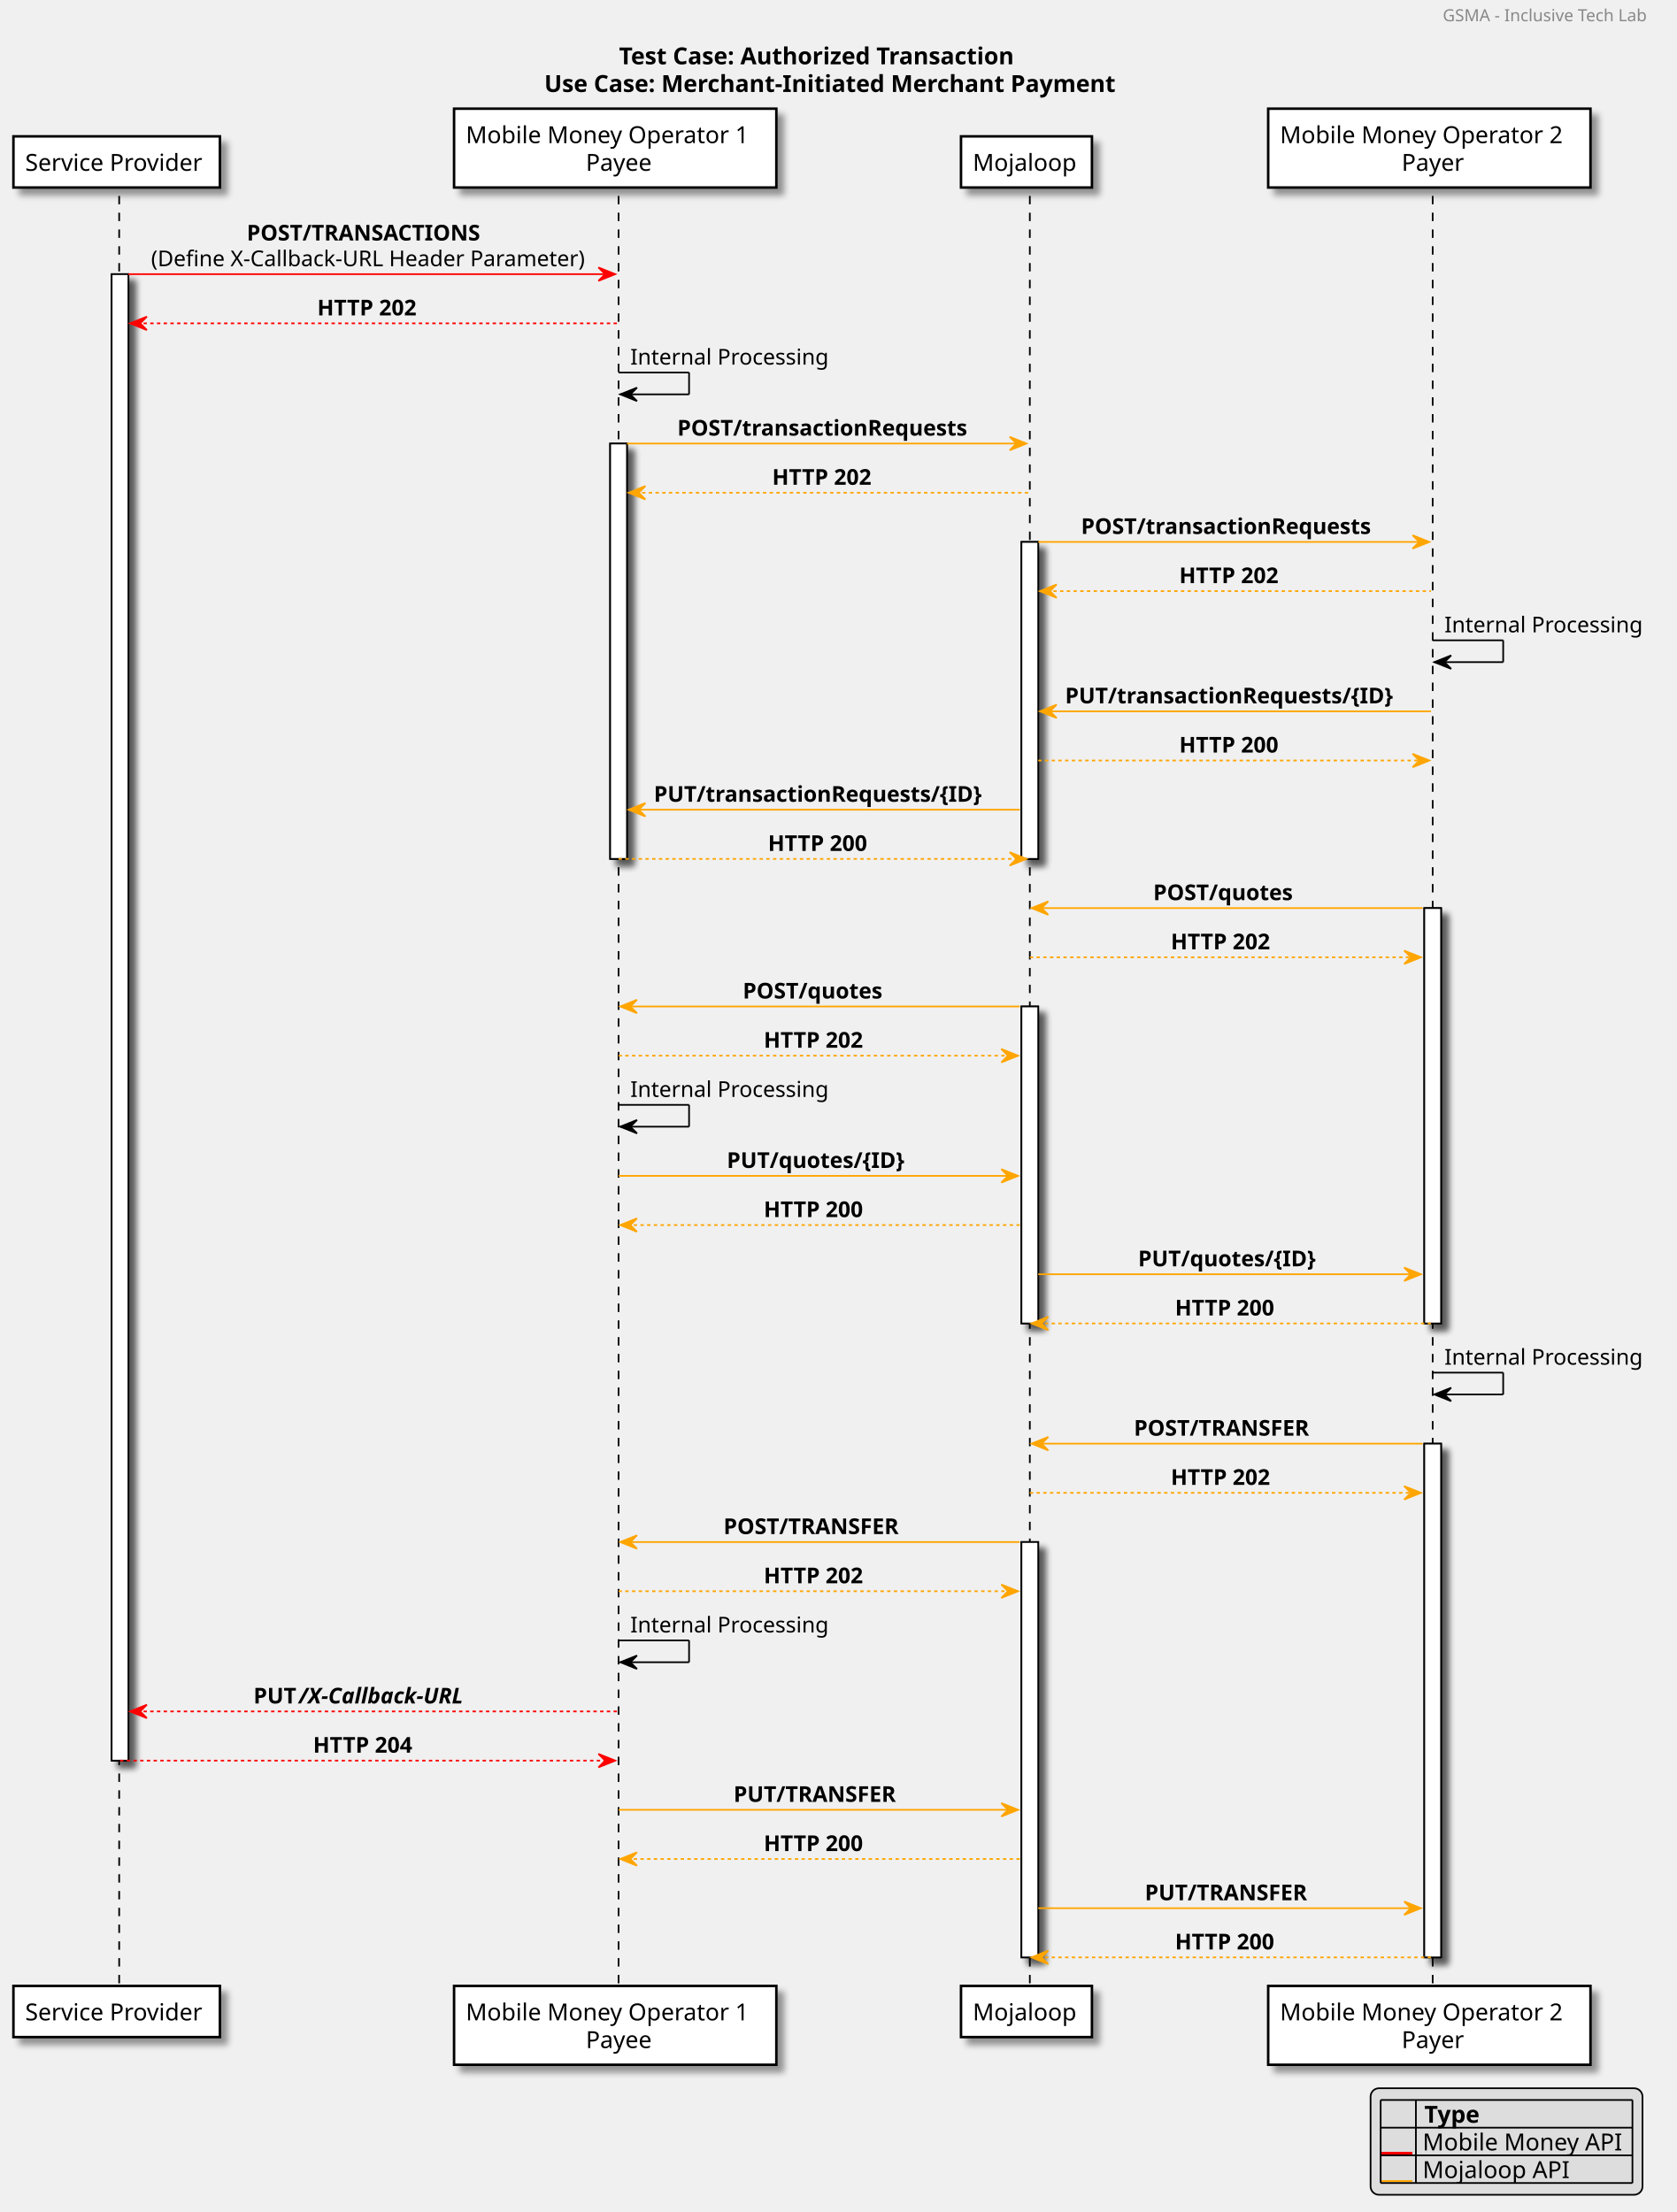
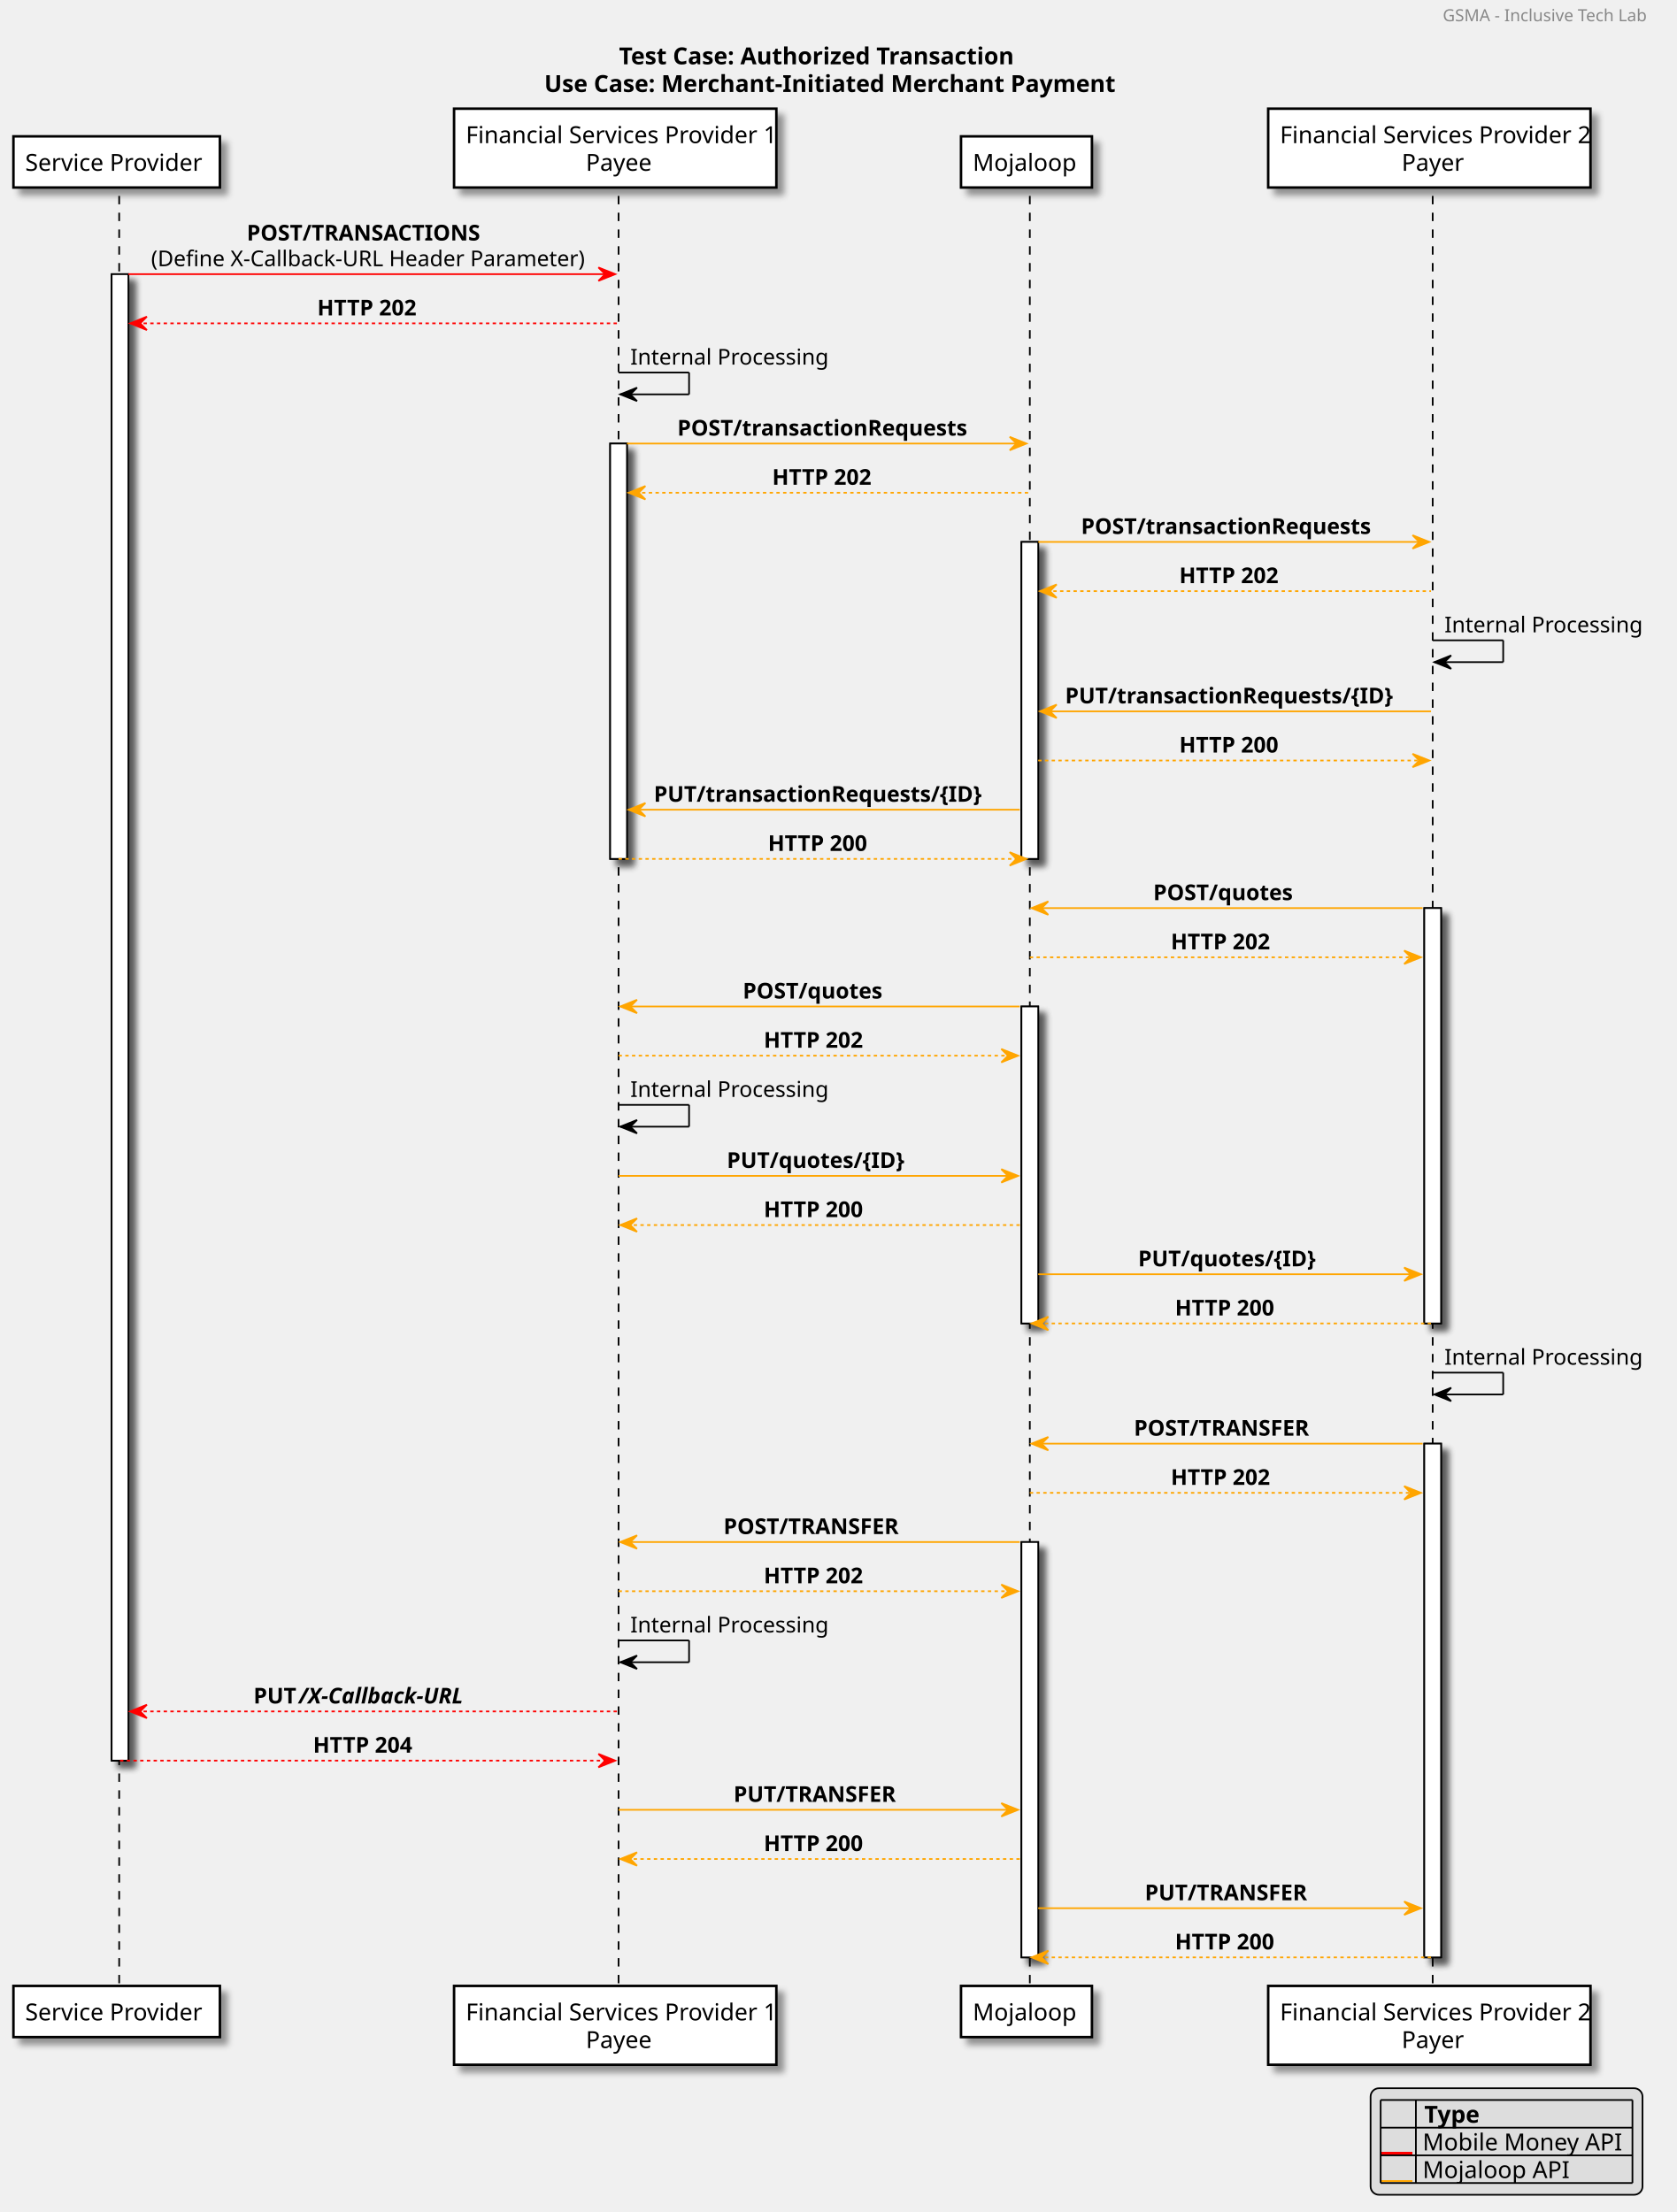
<svg xmlns="http://www.w3.org/2000/svg" contentScriptType="application/ecmascript" contentStyleType="text/css" height="1318px" preserveAspectRatio="none" style="width:999px;height:1318px;" version="1.1" viewBox="0 0 999 1318" width="999px" zoomAndPan="magnify">
  <defs>
    <filter height="300%" id="f1ekqvt15vr9ct" width="300%" x="-1" y="-1">
      <feGaussianBlur result="blurOut" stdDeviation="2.0" />
      <feColorMatrix in="blurOut" result="blurOut2" type="matrix" values="0 0 0 0 0 0 0 0 0 0 0 0 0 0 0 0 0 0 .4 0" />
      <feOffset dx="4.0" dy="4.0" in="blurOut2" result="blurOut3" />
      <feBlend in="SourceGraphic" in2="blurOut3" mode="normal" />
    </filter>
    <filter height="1" id="b1ekqvt15vr9ct0" width="1" x="0" y="0">
      <feFlood flood-color="#FF0000" result="flood" />
      <feComposite in="SourceGraphic" in2="flood" operator="over" />
    </filter>
    <filter height="1" id="b1ekqvt15vr9ct1" width="1" x="0" y="0">
      <feFlood flood-color="#FFA500" result="flood" />
      <feComposite in="SourceGraphic" in2="flood" operator="over" />
    </filter>
  </defs>
  <g>
    <text fill="#000000" font-family="sans-serif" font-size="14" font-weight="bold" lengthAdjust="spacingAndGlyphs" textLength="248" x="368.75" y="38.312">Test Case: Authorized Transaction</text>
    <text fill="#000000" font-family="sans-serif" font-size="14" font-weight="bold" lengthAdjust="spacingAndGlyphs" textLength="347" x="324.25" y="54.801">Use Case: Merchant-Initiated Merchant Payment</text>
    <rect fill="#FFFFFF" filter="url(#f1ekqvt15vr9ct)" height="885.695" style="stroke: #000000; stroke-width: 1.0;" width="10" x="66.5" y="163.352" />
    <rect fill="#FFFFFF" filter="url(#f1ekqvt15vr9ct)" height="247.484" style="stroke: #000000; stroke-width: 1.0;" width="10" x="363.5" y="264.283" />
    <rect fill="#FFFFFF" filter="url(#f1ekqvt15vr9ct)" height="188.863" style="stroke: #000000; stroke-width: 1.0;" width="10" x="608.5" y="322.904" />
    <rect fill="#FFFFFF" filter="url(#f1ekqvt15vr9ct)" height="188.863" style="stroke: #000000; stroke-width: 1.0;" width="10" x="608.5" y="599.699" />
    <rect fill="#FFFFFF" filter="url(#f1ekqvt15vr9ct)" height="247.484" style="stroke: #000000; stroke-width: 1.0;" width="10" x="608.5" y="918.805" />
    <rect fill="#FFFFFF" filter="url(#f1ekqvt15vr9ct)" height="247.484" style="stroke: #000000; stroke-width: 1.0;" width="10" x="848.5" y="541.078" />
    <rect fill="#FFFFFF" filter="url(#f1ekqvt15vr9ct)" height="306.106" style="stroke: #000000; stroke-width: 1.0;" width="10" x="848.5" y="860.184" />
    <line style="stroke: #000000; stroke-width: 1.0; stroke-dasharray: 5.0,5.0;" x1="71" x2="71" y1="116.731" y2="1184.289" />
    <line style="stroke: #000000; stroke-width: 1.0; stroke-dasharray: 5.0,5.0;" x1="368.5" x2="368.5" y1="116.731" y2="1184.289" />
    <line style="stroke: #000000; stroke-width: 1.0; stroke-dasharray: 5.0,5.0;" x1="613.5" x2="613.5" y1="116.731" y2="1184.289" />
    <line style="stroke: #000000; stroke-width: 1.0; stroke-dasharray: 5.0,5.0;" x1="853.5" x2="853.5" y1="116.731" y2="1184.289" />
    <rect fill="#FFFFFF" filter="url(#f1ekqvt15vr9ct)" height="30.488" style="stroke: #000000; stroke-width: 1.5;" width="123" x="8" y="81.242" />
    <text fill="#000000" font-family="sans-serif" font-size="14" lengthAdjust="spacingAndGlyphs" textLength="109" x="15" y="101.777">Service Provider</text>
    <rect fill="#FFFFFF" filter="url(#f1ekqvt15vr9ct)" height="30.488" style="stroke: #000000; stroke-width: 1.5;" width="123" x="8" y="1183.289" />
    <text fill="#000000" font-family="sans-serif" font-size="14" lengthAdjust="spacingAndGlyphs" textLength="109" x="15" y="1203.824">Service Provider</text>
    <rect fill="#FFFFFF" filter="url(#f1ekqvt15vr9ct)" height="46.977" style="stroke: #000000; stroke-width: 1.5;" width="192" x="270.5" y="64.754" />
-     <text fill="#000000" font-family="sans-serif" font-size="14" lengthAdjust="spacingAndGlyphs" textLength="174" x="277.5" y="85.289">Mobile Money Operator 1</text>
+     <text fill="#000000" font-family="sans-serif" font-size="14" lengthAdjust="spacingAndGlyphs" textLength="174" x="277.5" y="85.289">Financial Services Provider 1</text>
    <text fill="#000000" font-family="sans-serif" font-size="14" lengthAdjust="spacingAndGlyphs" textLength="39" x="349" y="101.777">Payee</text>
    <rect fill="#FFFFFF" filter="url(#f1ekqvt15vr9ct)" height="46.977" style="stroke: #000000; stroke-width: 1.5;" width="192" x="270.5" y="1183.289" />
-     <text fill="#000000" font-family="sans-serif" font-size="14" lengthAdjust="spacingAndGlyphs" textLength="174" x="277.5" y="1203.824">Mobile Money Operator 1</text>
+     <text fill="#000000" font-family="sans-serif" font-size="14" lengthAdjust="spacingAndGlyphs" textLength="174" x="277.5" y="1203.824">Financial Services Provider 1</text>
    <text fill="#000000" font-family="sans-serif" font-size="14" lengthAdjust="spacingAndGlyphs" textLength="39" x="349" y="1220.312">Payee</text>
    <rect fill="#FFFFFF" filter="url(#f1ekqvt15vr9ct)" height="30.488" style="stroke: #000000; stroke-width: 1.5;" width="78" x="572.5" y="81.242" />
    <text fill="#000000" font-family="sans-serif" font-size="14" lengthAdjust="spacingAndGlyphs" textLength="64" x="579.5" y="101.777">Mojaloop</text>
    <rect fill="#FFFFFF" filter="url(#f1ekqvt15vr9ct)" height="30.488" style="stroke: #000000; stroke-width: 1.5;" width="78" x="572.5" y="1183.289" />
    <text fill="#000000" font-family="sans-serif" font-size="14" lengthAdjust="spacingAndGlyphs" textLength="64" x="579.5" y="1203.824">Mojaloop</text>
    <rect fill="#FFFFFF" filter="url(#f1ekqvt15vr9ct)" height="46.977" style="stroke: #000000; stroke-width: 1.5;" width="192" x="755.5" y="64.754" />
-     <text fill="#000000" font-family="sans-serif" font-size="14" lengthAdjust="spacingAndGlyphs" textLength="174" x="762.5" y="85.289">Mobile Money Operator 2</text>
+     <text fill="#000000" font-family="sans-serif" font-size="14" lengthAdjust="spacingAndGlyphs" textLength="174" x="762.5" y="85.289">Financial Services Provider 2</text>
    <text fill="#000000" font-family="sans-serif" font-size="14" lengthAdjust="spacingAndGlyphs" textLength="37" x="835" y="101.777">Payer</text>
    <rect fill="#FFFFFF" filter="url(#f1ekqvt15vr9ct)" height="46.977" style="stroke: #000000; stroke-width: 1.5;" width="192" x="755.5" y="1183.289" />
-     <text fill="#000000" font-family="sans-serif" font-size="14" lengthAdjust="spacingAndGlyphs" textLength="174" x="762.5" y="1203.824">Mobile Money Operator 2</text>
+     <text fill="#000000" font-family="sans-serif" font-size="14" lengthAdjust="spacingAndGlyphs" textLength="174" x="762.5" y="1203.824">Financial Services Provider 2</text>
    <text fill="#000000" font-family="sans-serif" font-size="14" lengthAdjust="spacingAndGlyphs" textLength="37" x="835" y="1220.312">Payer</text>
    <rect fill="#FFFFFF" filter="url(#f1ekqvt15vr9ct)" height="885.695" style="stroke: #000000; stroke-width: 1.0;" width="10" x="66.5" y="163.352" />
    <rect fill="#FFFFFF" filter="url(#f1ekqvt15vr9ct)" height="247.484" style="stroke: #000000; stroke-width: 1.0;" width="10" x="363.5" y="264.283" />
    <rect fill="#FFFFFF" filter="url(#f1ekqvt15vr9ct)" height="188.863" style="stroke: #000000; stroke-width: 1.0;" width="10" x="608.5" y="322.904" />
    <rect fill="#FFFFFF" filter="url(#f1ekqvt15vr9ct)" height="188.863" style="stroke: #000000; stroke-width: 1.0;" width="10" x="608.5" y="599.699" />
    <rect fill="#FFFFFF" filter="url(#f1ekqvt15vr9ct)" height="247.484" style="stroke: #000000; stroke-width: 1.0;" width="10" x="608.5" y="918.805" />
    <rect fill="#FFFFFF" filter="url(#f1ekqvt15vr9ct)" height="247.484" style="stroke: #000000; stroke-width: 1.0;" width="10" x="848.5" y="541.078" />
    <rect fill="#FFFFFF" filter="url(#f1ekqvt15vr9ct)" height="306.106" style="stroke: #000000; stroke-width: 1.0;" width="10" x="848.5" y="860.184" />
    <polygon fill="#FF0000" points="356.5,159.352,366.5,163.352,356.5,167.352,360.5,163.352" style="stroke: #FF0000; stroke-width: 1.0;" />
    <line style="stroke: #FF0000; stroke-width: 1.0;" x1="76.5" x2="362.5" y1="163.352" y2="163.352" />
    <text fill="#000000" font-family="sans-serif" font-size="13" font-weight="bold" lengthAdjust="spacingAndGlyphs" textLength="147" x="147" y="143.299">POST/TRANSACTIONS</text>
    <text fill="#000000" font-family="sans-serif" font-size="13" lengthAdjust="spacingAndGlyphs" textLength="0" x="302" y="143.299" />
    <text fill="#000000" font-family="sans-serif" font-size="13" lengthAdjust="spacingAndGlyphs" textLength="269" x="90" y="158.609">(Define X-Callback-URL Header Parameter)</text>
    <polygon fill="#FF0000" points="87.5,188.662,77.5,192.662,87.5,196.662,83.5,192.662" style="stroke: #FF0000; stroke-width: 1.0;" />
    <line style="stroke: #FF0000; stroke-width: 1.0; stroke-dasharray: 2.0,2.0;" x1="81.5" x2="367.5" y1="192.662" y2="192.662" />
    <text fill="#000000" font-family="sans-serif" font-size="13" font-weight="bold" lengthAdjust="spacingAndGlyphs" textLength="67" x="189" y="187.92">HTTP 202</text>
    <line style="stroke: #000000; stroke-width: 1.0;" x1="368.5" x2="410.5" y1="221.973" y2="221.973" />
    <line style="stroke: #000000; stroke-width: 1.0;" x1="410.5" x2="410.5" y1="221.973" y2="234.973" />
    <line style="stroke: #000000; stroke-width: 1.0;" x1="369.5" x2="410.5" y1="234.973" y2="234.973" />
    <polygon fill="#000000" points="379.5,230.973,369.5,234.973,379.5,238.973,375.5,234.973" style="stroke: #000000; stroke-width: 1.0;" />
    <text fill="#000000" font-family="sans-serif" font-size="13" lengthAdjust="spacingAndGlyphs" textLength="120" x="375.5" y="217.231">Internal Processing</text>
    <polygon fill="#FFA500" points="601.5,260.283,611.5,264.283,601.5,268.283,605.5,264.283" style="stroke: #FFA500; stroke-width: 1.0;" />
    <line style="stroke: #FFA500; stroke-width: 1.0;" x1="373.5" x2="607.5" y1="264.283" y2="264.283" />
    <text fill="#000000" font-family="sans-serif" font-size="13" font-weight="bold" lengthAdjust="spacingAndGlyphs" textLength="180" x="403.5" y="259.541">POST/transactionRequests</text>
    <polygon fill="#FFA500" points="384.5,289.594,374.5,293.594,384.5,297.594,380.5,293.594" style="stroke: #FFA500; stroke-width: 1.0;" />
    <line style="stroke: #FFA500; stroke-width: 1.0; stroke-dasharray: 2.0,2.0;" x1="378.5" x2="612.5" y1="293.594" y2="293.594" />
    <text fill="#000000" font-family="sans-serif" font-size="13" font-weight="bold" lengthAdjust="spacingAndGlyphs" textLength="67" x="460" y="288.852">HTTP 202</text>
    <polygon fill="#FFA500" points="841.5,318.904,851.5,322.904,841.5,326.904,845.5,322.904" style="stroke: #FFA500; stroke-width: 1.0;" />
    <line style="stroke: #FFA500; stroke-width: 1.0;" x1="618.5" x2="847.5" y1="322.904" y2="322.904" />
    <text fill="#000000" font-family="sans-serif" font-size="13" font-weight="bold" lengthAdjust="spacingAndGlyphs" textLength="180" x="644" y="318.162">POST/transactionRequests</text>
    <polygon fill="#FFA500" points="629.5,348.215,619.5,352.215,629.5,356.215,625.5,352.215" style="stroke: #FFA500; stroke-width: 1.0;" />
    <line style="stroke: #FFA500; stroke-width: 1.0; stroke-dasharray: 2.0,2.0;" x1="623.5" x2="852.5" y1="352.215" y2="352.215" />
    <text fill="#000000" font-family="sans-serif" font-size="13" font-weight="bold" lengthAdjust="spacingAndGlyphs" textLength="67" x="702.5" y="347.473">HTTP 202</text>
    <line style="stroke: #000000; stroke-width: 1.0;" x1="853.5" x2="895.5" y1="381.525" y2="381.525" />
    <line style="stroke: #000000; stroke-width: 1.0;" x1="895.5" x2="895.5" y1="381.525" y2="394.525" />
    <line style="stroke: #000000; stroke-width: 1.0;" x1="854.5" x2="895.5" y1="394.525" y2="394.525" />
    <polygon fill="#000000" points="864.5,390.525,854.5,394.525,864.5,398.525,860.5,394.525" style="stroke: #000000; stroke-width: 1.0;" />
    <text fill="#000000" font-family="sans-serif" font-size="13" lengthAdjust="spacingAndGlyphs" textLength="120" x="860.5" y="376.783">Internal Processing</text>
    <polygon fill="#FFA500" points="629.5,419.836,619.5,423.836,629.5,427.836,625.5,423.836" style="stroke: #FFA500; stroke-width: 1.0;" />
    <line style="stroke: #FFA500; stroke-width: 1.0;" x1="623.5" x2="852.5" y1="423.836" y2="423.836" />
    <text fill="#000000" font-family="sans-serif" font-size="13" font-weight="bold" lengthAdjust="spacingAndGlyphs" textLength="203" x="634.5" y="419.094">PUT/transactionRequests/{ID}</text>
    <polygon fill="#FFA500" points="841.5,449.147,851.5,453.147,841.5,457.147,845.5,453.147" style="stroke: #FFA500; stroke-width: 1.0;" />
    <line style="stroke: #FFA500; stroke-width: 1.0; stroke-dasharray: 2.0,2.0;" x1="618.5" x2="847.5" y1="453.147" y2="453.147" />
    <text fill="#000000" font-family="sans-serif" font-size="13" font-weight="bold" lengthAdjust="spacingAndGlyphs" textLength="67" x="702.5" y="448.404">HTTP 200</text>
    <polygon fill="#FFA500" points="384.5,478.457,374.5,482.457,384.5,486.457,380.5,482.457" style="stroke: #FFA500; stroke-width: 1.0;" />
    <line style="stroke: #FFA500; stroke-width: 1.0;" x1="378.5" x2="607.5" y1="482.457" y2="482.457" />
    <text fill="#000000" font-family="sans-serif" font-size="13" font-weight="bold" lengthAdjust="spacingAndGlyphs" textLength="203" x="389.5" y="477.715">PUT/transactionRequests/{ID}</text>
    <polygon fill="#FFA500" points="601.5,507.768,611.5,511.768,601.5,515.768,605.5,511.768" style="stroke: #FFA500; stroke-width: 1.0;" />
    <line style="stroke: #FFA500; stroke-width: 1.0; stroke-dasharray: 2.0,2.0;" x1="368.5" x2="607.5" y1="511.768" y2="511.768" />
    <text fill="#000000" font-family="sans-serif" font-size="13" font-weight="bold" lengthAdjust="spacingAndGlyphs" textLength="67" x="457.5" y="507.025">HTTP 200</text>
    <polygon fill="#FFA500" points="624.5,537.078,614.5,541.078,624.5,545.078,620.5,541.078" style="stroke: #FFA500; stroke-width: 1.0;" />
    <line style="stroke: #FFA500; stroke-width: 1.0;" x1="618.5" x2="847.5" y1="541.078" y2="541.078" />
    <text fill="#000000" font-family="sans-serif" font-size="13" font-weight="bold" lengthAdjust="spacingAndGlyphs" textLength="88" x="687" y="536.336">POST/quotes</text>
    <polygon fill="#FFA500" points="836.5,566.389,846.5,570.389,836.5,574.389,840.5,570.389" style="stroke: #FFA500; stroke-width: 1.0;" />
    <line style="stroke: #FFA500; stroke-width: 1.0; stroke-dasharray: 2.0,2.0;" x1="613.5" x2="842.5" y1="570.389" y2="570.389" />
    <text fill="#000000" font-family="sans-serif" font-size="13" font-weight="bold" lengthAdjust="spacingAndGlyphs" textLength="67" x="697.5" y="565.646">HTTP 202</text>
    <polygon fill="#FFA500" points="379.5,595.699,369.5,599.699,379.5,603.699,375.5,599.699" style="stroke: #FFA500; stroke-width: 1.0;" />
    <line style="stroke: #FFA500; stroke-width: 1.0;" x1="373.5" x2="607.5" y1="599.699" y2="599.699" />
    <text fill="#000000" font-family="sans-serif" font-size="13" font-weight="bold" lengthAdjust="spacingAndGlyphs" textLength="88" x="442.5" y="594.957">POST/quotes</text>
    <polygon fill="#FFA500" points="596.5,625.01,606.5,629.01,596.5,633.01,600.5,629.01" style="stroke: #FFA500; stroke-width: 1.0;" />
    <line style="stroke: #FFA500; stroke-width: 1.0; stroke-dasharray: 2.0,2.0;" x1="368.5" x2="602.5" y1="629.01" y2="629.01" />
    <text fill="#000000" font-family="sans-serif" font-size="13" font-weight="bold" lengthAdjust="spacingAndGlyphs" textLength="67" x="455" y="624.268">HTTP 202</text>
    <line style="stroke: #000000; stroke-width: 1.0;" x1="368.5" x2="410.5" y1="658.32" y2="658.32" />
    <line style="stroke: #000000; stroke-width: 1.0;" x1="410.5" x2="410.5" y1="658.32" y2="671.32" />
    <line style="stroke: #000000; stroke-width: 1.0;" x1="369.5" x2="410.5" y1="671.32" y2="671.32" />
    <polygon fill="#000000" points="379.5,667.32,369.5,671.32,379.5,675.32,375.5,671.32" style="stroke: #000000; stroke-width: 1.0;" />
    <text fill="#000000" font-family="sans-serif" font-size="13" lengthAdjust="spacingAndGlyphs" textLength="120" x="375.5" y="653.578">Internal Processing</text>
    <polygon fill="#FFA500" points="596.5,696.631,606.5,700.631,596.5,704.631,600.5,700.631" style="stroke: #FFA500; stroke-width: 1.0;" />
    <line style="stroke: #FFA500; stroke-width: 1.0;" x1="368.5" x2="602.5" y1="700.631" y2="700.631" />
    <text fill="#000000" font-family="sans-serif" font-size="13" font-weight="bold" lengthAdjust="spacingAndGlyphs" textLength="111" x="433" y="695.889">PUT/quotes/{ID}</text>
    <polygon fill="#FFA500" points="379.5,725.941,369.5,729.941,379.5,733.941,375.5,729.941" style="stroke: #FFA500; stroke-width: 1.0;" />
    <line style="stroke: #FFA500; stroke-width: 1.0; stroke-dasharray: 2.0,2.0;" x1="373.5" x2="607.5" y1="729.941" y2="729.941" />
    <text fill="#000000" font-family="sans-serif" font-size="13" font-weight="bold" lengthAdjust="spacingAndGlyphs" textLength="67" x="455" y="725.199">HTTP 200</text>
    <polygon fill="#FFA500" points="836.5,755.252,846.5,759.252,836.5,763.252,840.5,759.252" style="stroke: #FFA500; stroke-width: 1.0;" />
    <line style="stroke: #FFA500; stroke-width: 1.0;" x1="618.5" x2="842.5" y1="759.252" y2="759.252" />
    <text fill="#000000" font-family="sans-serif" font-size="13" font-weight="bold" lengthAdjust="spacingAndGlyphs" textLength="111" x="678" y="754.51">PUT/quotes/{ID}</text>
    <polygon fill="#FFA500" points="624.5,784.562,614.5,788.562,624.5,792.562,620.5,788.562" style="stroke: #FFA500; stroke-width: 1.0;" />
    <line style="stroke: #FFA500; stroke-width: 1.0; stroke-dasharray: 2.0,2.0;" x1="618.5" x2="852.5" y1="788.562" y2="788.562" />
    <text fill="#000000" font-family="sans-serif" font-size="13" font-weight="bold" lengthAdjust="spacingAndGlyphs" textLength="67" x="700" y="783.82">HTTP 200</text>
    <line style="stroke: #000000; stroke-width: 1.0;" x1="853.5" x2="895.5" y1="817.873" y2="817.873" />
    <line style="stroke: #000000; stroke-width: 1.0;" x1="895.5" x2="895.5" y1="817.873" y2="830.873" />
    <line style="stroke: #000000; stroke-width: 1.0;" x1="854.5" x2="895.5" y1="830.873" y2="830.873" />
    <polygon fill="#000000" points="864.5,826.873,854.5,830.873,864.5,834.873,860.5,830.873" style="stroke: #000000; stroke-width: 1.0;" />
    <text fill="#000000" font-family="sans-serif" font-size="13" lengthAdjust="spacingAndGlyphs" textLength="120" x="860.5" y="813.131">Internal Processing</text>
    <polygon fill="#FFA500" points="624.5,856.184,614.5,860.184,624.5,864.184,620.5,860.184" style="stroke: #FFA500; stroke-width: 1.0;" />
    <line style="stroke: #FFA500; stroke-width: 1.0;" x1="618.5" x2="847.5" y1="860.184" y2="860.184" />
    <text fill="#000000" font-family="sans-serif" font-size="13" font-weight="bold" lengthAdjust="spacingAndGlyphs" textLength="111" x="675.5" y="855.441">POST/TRANSFER</text>
    <polygon fill="#FFA500" points="836.5,885.494,846.5,889.494,836.5,893.494,840.5,889.494" style="stroke: #FFA500; stroke-width: 1.0;" />
    <line style="stroke: #FFA500; stroke-width: 1.0; stroke-dasharray: 2.0,2.0;" x1="613.5" x2="842.5" y1="889.494" y2="889.494" />
    <text fill="#000000" font-family="sans-serif" font-size="13" font-weight="bold" lengthAdjust="spacingAndGlyphs" textLength="67" x="697.5" y="884.752">HTTP 202</text>
    <polygon fill="#FFA500" points="379.5,914.805,369.5,918.805,379.5,922.805,375.5,918.805" style="stroke: #FFA500; stroke-width: 1.0;" />
    <line style="stroke: #FFA500; stroke-width: 1.0;" x1="373.5" x2="607.5" y1="918.805" y2="918.805" />
    <text fill="#000000" font-family="sans-serif" font-size="13" font-weight="bold" lengthAdjust="spacingAndGlyphs" textLength="111" x="431" y="914.062">POST/TRANSFER</text>
    <polygon fill="#FFA500" points="596.5,944.115,606.5,948.115,596.5,952.115,600.5,948.115" style="stroke: #FFA500; stroke-width: 1.0;" />
    <line style="stroke: #FFA500; stroke-width: 1.0; stroke-dasharray: 2.0,2.0;" x1="368.5" x2="602.5" y1="948.115" y2="948.115" />
    <text fill="#000000" font-family="sans-serif" font-size="13" font-weight="bold" lengthAdjust="spacingAndGlyphs" textLength="67" x="455" y="943.373">HTTP 202</text>
    <line style="stroke: #000000; stroke-width: 1.0;" x1="368.5" x2="410.5" y1="977.426" y2="977.426" />
    <line style="stroke: #000000; stroke-width: 1.0;" x1="410.5" x2="410.5" y1="977.426" y2="990.426" />
    <line style="stroke: #000000; stroke-width: 1.0;" x1="369.5" x2="410.5" y1="990.426" y2="990.426" />
    <polygon fill="#000000" points="379.5,986.426,369.5,990.426,379.5,994.426,375.5,990.426" style="stroke: #000000; stroke-width: 1.0;" />
    <text fill="#000000" font-family="sans-serif" font-size="13" lengthAdjust="spacingAndGlyphs" textLength="120" x="375.5" y="972.684">Internal Processing</text>
    <polygon fill="#FF0000" points="87.5,1015.736,77.5,1019.736,87.5,1023.736,83.5,1019.736" style="stroke: #FF0000; stroke-width: 1.0;" />
    <line style="stroke: #FF0000; stroke-width: 1.0; stroke-dasharray: 2.0,2.0;" x1="81.5" x2="367.5" y1="1019.736" y2="1019.736" />
    <text fill="#000000" font-family="sans-serif" font-size="13" font-weight="bold" lengthAdjust="spacingAndGlyphs" textLength="27" x="151" y="1014.994">PUT</text>
    <text fill="#000000" font-family="sans-serif" font-size="13" font-style="italic" font-weight="bold" lengthAdjust="spacingAndGlyphs" textLength="116" x="178" y="1014.994">/X-Callback-URL</text>
    <text fill="#000000" font-family="sans-serif" font-size="13" font-weight="bold" lengthAdjust="spacingAndGlyphs" textLength="0" x="298" y="1014.994" />
    <polygon fill="#FF0000" points="356.5,1045.047,366.5,1049.047,356.5,1053.047,360.5,1049.047" style="stroke: #FF0000; stroke-width: 1.0;" />
    <line style="stroke: #FF0000; stroke-width: 1.0; stroke-dasharray: 2.0,2.0;" x1="71.5" x2="362.5" y1="1049.047" y2="1049.047" />
    <text fill="#000000" font-family="sans-serif" font-size="13" font-weight="bold" lengthAdjust="spacingAndGlyphs" textLength="67" x="186.5" y="1044.305">HTTP 204</text>
    <polygon fill="#FFA500" points="596.5,1074.357,606.5,1078.357,596.5,1082.357,600.5,1078.357" style="stroke: #FFA500; stroke-width: 1.0;" />
    <line style="stroke: #FFA500; stroke-width: 1.0;" x1="368.5" x2="602.5" y1="1078.357" y2="1078.357" />
    <text fill="#000000" font-family="sans-serif" font-size="13" font-weight="bold" lengthAdjust="spacingAndGlyphs" textLength="103" x="437" y="1073.615">PUT/TRANSFER</text>
    <polygon fill="#FFA500" points="379.5,1103.668,369.5,1107.668,379.5,1111.668,375.5,1107.668" style="stroke: #FFA500; stroke-width: 1.0;" />
    <line style="stroke: #FFA500; stroke-width: 1.0; stroke-dasharray: 2.0,2.0;" x1="373.5" x2="607.5" y1="1107.668" y2="1107.668" />
    <text fill="#000000" font-family="sans-serif" font-size="13" font-weight="bold" lengthAdjust="spacingAndGlyphs" textLength="67" x="455" y="1102.926">HTTP 200</text>
    <polygon fill="#FFA500" points="836.5,1132.978,846.5,1136.978,836.5,1140.978,840.5,1136.978" style="stroke: #FFA500; stroke-width: 1.0;" />
    <line style="stroke: #FFA500; stroke-width: 1.0;" x1="618.5" x2="842.5" y1="1136.978" y2="1136.978" />
    <text fill="#000000" font-family="sans-serif" font-size="13" font-weight="bold" lengthAdjust="spacingAndGlyphs" textLength="103" x="682" y="1132.236">PUT/TRANSFER</text>
    <polygon fill="#FFA500" points="624.5,1162.289,614.5,1166.289,624.5,1170.289,620.5,1166.289" style="stroke: #FFA500; stroke-width: 1.0;" />
    <line style="stroke: #FFA500; stroke-width: 1.0; stroke-dasharray: 2.0,2.0;" x1="618.5" x2="852.5" y1="1166.289" y2="1166.289" />
    <text fill="#000000" font-family="sans-serif" font-size="13" font-weight="bold" lengthAdjust="spacingAndGlyphs" textLength="67" x="700" y="1161.547">HTTP 200</text>
    <text fill="#888888" font-family="sans-serif" font-size="10" lengthAdjust="spacingAndGlyphs" textLength="128" x="859.5" y="12.668">GSMA - Inclusive Tech Lab</text>
    <rect fill="#DDDDDD" height="63.465" rx="5" ry="5" style="stroke: #000000; stroke-width: 1.0;" width="162" x="816.5" y="1244.266" />
    <text fill="#000000" font-family="sans-serif" font-size="14" font-weight="bold" lengthAdjust="spacingAndGlyphs" textLength="0" x="827.5" y="1264.801" />
    <text fill="#000000" font-family="sans-serif" font-size="14" font-weight="bold" lengthAdjust="spacingAndGlyphs" textLength="35" x="848.5" y="1264.801">Type</text>
    <text fill="#FF0000" filter="url(#b1ekqvt15vr9ct0)" font-family="sans-serif" font-size="14" lengthAdjust="spacingAndGlyphs" textLength="21" x="822.5" y="1281.289">___</text>
    <text fill="#000000" font-family="sans-serif" font-size="14" lengthAdjust="spacingAndGlyphs" textLength="121" x="847.5" y="1281.289">Mobile Money API</text>
    <text fill="#FFA500" filter="url(#b1ekqvt15vr9ct1)" font-family="sans-serif" font-size="14" lengthAdjust="spacingAndGlyphs" textLength="21" x="822.5" y="1297.777">___</text>
    <text fill="#000000" font-family="sans-serif" font-size="14" lengthAdjust="spacingAndGlyphs" textLength="90" x="847.5" y="1297.777">Mojaloop API</text>
    <line style="stroke: #000000; stroke-width: 1.0;" x1="822.5" x2="972.5" y1="1251.266" y2="1251.266" />
    <line style="stroke: #000000; stroke-width: 1.0;" x1="822.5" x2="972.5" y1="1267.754" y2="1267.754" />
    <line style="stroke: #000000; stroke-width: 1.0;" x1="822.5" x2="972.5" y1="1284.242" y2="1284.242" />
    <line style="stroke: #000000; stroke-width: 1.0;" x1="822.5" x2="972.5" y1="1300.73" y2="1300.73" />
    <line style="stroke: #000000; stroke-width: 1.0;" x1="822.5" x2="822.5" y1="1251.266" y2="1300.73" />
    <line style="stroke: #000000; stroke-width: 1.0;" x1="843.5" x2="843.5" y1="1251.266" y2="1300.73" />
    <line style="stroke: #000000; stroke-width: 1.0;" x1="972.5" x2="972.5" y1="1251.266" y2="1300.73" />
  </g>
</svg>
